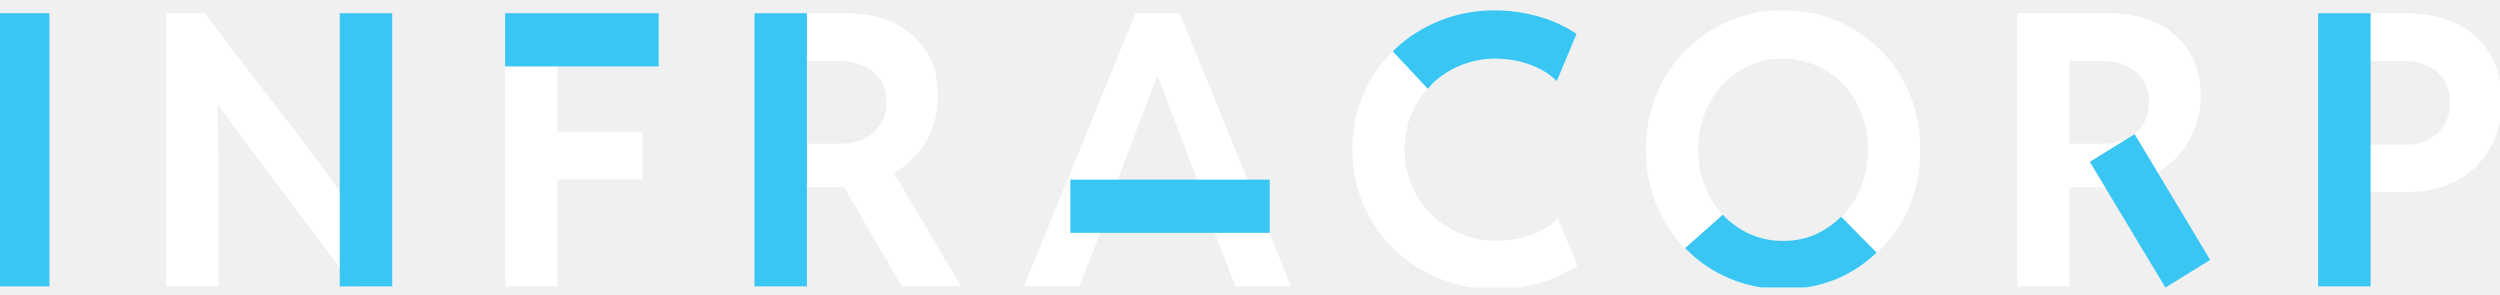
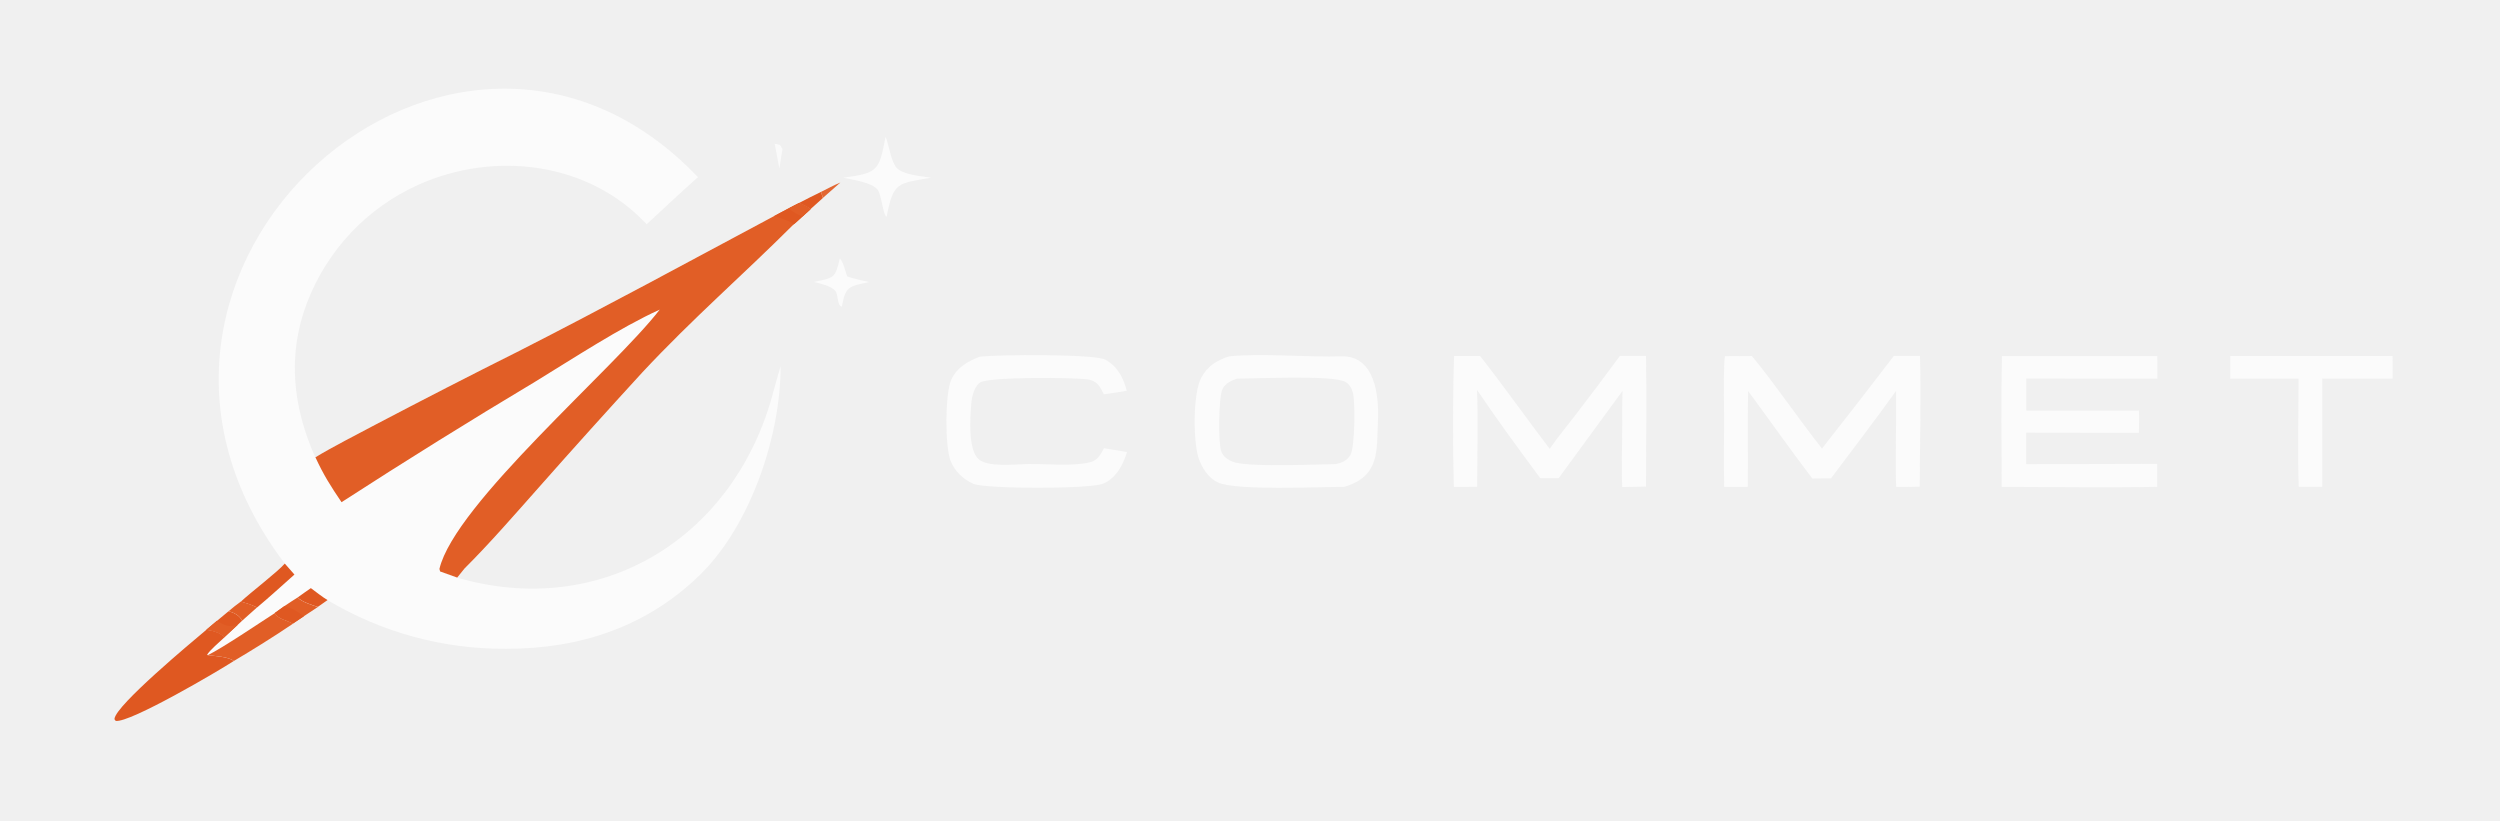
- <svg xmlns="http://www.w3.org/2000/svg" width="187" height="22" viewBox="0 0 187 22" fill="none">
-   <g clip-path="url(#clip0_35_731)">
-     <path d="M-0.229 21.421V0.988H3.698V21.421H-0.229Z" fill="#39C6F3" />
-     <path d="M12.432 21.421V0.988H15.291L23.828 12.092L25.402 14.323H25.527L25.434 9.709V0.988H29.345V21.421H26.485L18.005 10.165L16.389 7.918H16.28L16.348 12.633V21.421H12.437H12.432Z" fill="white" />
-     <path d="M37.787 21.421V0.988H49.276V4.553H41.698V9.861H48.059V13.425H41.698V21.421H37.787Z" fill="white" />
-     <path d="M56.435 21.421V0.988H60.346V21.421H56.435ZM59.171 14.019V10.748H62.905C63.579 10.748 64.174 10.617 64.682 10.36C65.19 10.102 65.594 9.74 65.879 9.273C66.164 8.806 66.309 8.265 66.309 7.645C66.309 6.684 65.982 5.928 65.325 5.377C64.667 4.826 63.807 4.553 62.74 4.553H59.171V0.988H63.356C64.641 0.988 65.796 1.23 66.822 1.708C67.847 2.185 68.66 2.884 69.261 3.802C69.862 4.721 70.163 5.834 70.163 7.157C70.163 8.48 69.852 9.598 69.23 10.638C68.609 11.677 67.723 12.496 66.563 13.105C65.402 13.714 64.024 14.019 62.419 14.019H59.165H59.171ZM67.459 21.421L62.823 13.452L65.765 11.095L71.893 21.421H67.464H67.459Z" fill="white" />
-     <path d="M76.592 21.421L84.937 0.988H88.231L96.576 21.421H92.417L90.283 15.945L89.925 14.434L86.631 5.771H86.522L83.227 14.434L82.87 15.945L80.736 21.421H76.592ZM81.062 16.985V13.646H92.101V16.985H81.062Z" fill="white" />
-     <path d="M111.889 21.642C110.423 21.642 109.04 21.379 107.745 20.86C106.45 20.34 105.311 19.605 104.321 18.665C103.332 17.725 102.555 16.612 101.995 15.336C101.436 14.061 101.156 12.675 101.156 11.178C101.156 9.682 101.436 8.286 101.995 7.015C102.555 5.745 103.327 4.642 104.306 3.708C105.285 2.773 106.419 2.049 107.704 1.54C108.988 1.03 110.356 0.768 111.806 0.768C112.884 0.768 113.951 0.915 115.013 1.204C116.075 1.492 117.049 1.933 117.934 2.526L116.458 6.06C115.94 5.545 115.272 5.136 114.453 4.831C113.635 4.527 112.775 4.38 111.863 4.38C110.952 4.38 110.128 4.543 109.32 4.863C108.512 5.183 107.782 5.65 107.144 6.249C106.507 6.847 106 7.561 105.627 8.391C105.254 9.22 105.067 10.134 105.067 11.142C105.067 12.15 105.248 13.042 105.606 13.877C105.963 14.712 106.466 15.441 107.098 16.061C107.73 16.68 108.46 17.158 109.294 17.505C110.128 17.851 111.014 18.019 111.962 18.019C112.511 18.019 113.065 17.956 113.635 17.83C114.205 17.704 114.738 17.52 115.241 17.268C115.743 17.017 116.168 16.712 116.515 16.339L117.991 19.862C117.126 20.445 116.153 20.886 115.08 21.185C114.008 21.484 112.941 21.637 111.895 21.637L111.889 21.642Z" fill="white" />
-     <path d="M133.397 21.642C131.957 21.642 130.615 21.379 129.367 20.854C128.118 20.329 127.031 19.589 126.093 18.639C125.156 17.689 124.42 16.576 123.897 15.31C123.374 14.045 123.109 12.675 123.109 11.194C123.109 9.714 123.374 8.359 123.897 7.089C124.42 5.818 125.15 4.721 126.083 3.776C127.015 2.831 128.108 2.096 129.351 1.566C130.595 1.036 131.931 0.768 133.366 0.768C134.801 0.768 136.179 1.036 137.422 1.566C138.665 2.096 139.758 2.836 140.69 3.776C141.623 4.716 142.348 5.824 142.866 7.089C143.384 8.354 143.638 9.724 143.638 11.205C143.638 12.685 143.379 14.04 142.866 15.31C142.353 16.581 141.628 17.683 140.69 18.639C139.753 19.594 138.67 20.329 137.427 20.854C136.184 21.379 134.842 21.642 133.392 21.642H133.397ZM133.356 18.024C134.267 18.024 135.106 17.846 135.878 17.5C136.65 17.153 137.323 16.665 137.904 16.045C138.484 15.426 138.934 14.701 139.25 13.877C139.566 13.053 139.727 12.155 139.727 11.194C139.727 10.233 139.566 9.309 139.24 8.485C138.914 7.661 138.463 6.942 137.888 6.327C137.313 5.713 136.634 5.241 135.857 4.899C135.08 4.558 134.246 4.385 133.356 4.385C132.465 4.385 131.646 4.553 130.879 4.899C130.113 5.246 129.445 5.718 128.87 6.327C128.295 6.936 127.844 7.656 127.518 8.485C127.191 9.315 127.025 10.218 127.025 11.194C127.025 12.171 127.186 13.053 127.512 13.882C127.839 14.712 128.284 15.441 128.854 16.061C129.424 16.68 130.092 17.163 130.864 17.51C131.636 17.857 132.465 18.03 133.361 18.03L133.356 18.024Z" fill="white" />
-     <path d="M150.885 21.421V0.988H154.796V21.421H150.885ZM153.62 14.019V10.748H157.355C158.028 10.748 158.624 10.617 159.131 10.36C159.639 10.102 160.043 9.74 160.328 9.273C160.613 8.806 160.758 8.265 160.758 7.645C160.758 6.684 160.432 5.928 159.774 5.377C159.116 4.826 158.256 4.553 157.189 4.553H153.62V0.988H157.805C159.09 0.988 160.245 1.23 161.271 1.708C162.296 2.185 163.11 2.884 163.711 3.802C164.311 4.721 164.612 5.834 164.612 7.157C164.612 8.48 164.301 9.598 163.68 10.638C163.058 11.677 162.172 12.496 161.012 13.105C159.851 13.714 158.474 14.019 156.868 14.019H153.615H153.62ZM161.908 21.421L157.272 13.452L160.214 11.095L165.254 19.326L161.913 21.421H161.908Z" fill="white" />
-     <path d="M173.406 21.421V0.988H177.317V21.421H173.406ZM176.494 14.365V10.832H179.886C180.57 10.832 181.166 10.695 181.674 10.422C182.181 10.149 182.57 9.771 182.849 9.294C183.129 8.816 183.269 8.265 183.269 7.645C183.269 6.684 182.948 5.928 182.311 5.377C181.674 4.826 180.809 4.553 179.726 4.553H176.499V0.988H179.975C181.451 0.988 182.725 1.256 183.797 1.792C184.87 2.327 185.693 3.083 186.268 4.065C186.843 5.046 187.128 6.196 187.128 7.514C187.128 8.832 186.838 10.055 186.253 11.084C185.667 12.113 184.849 12.916 183.797 13.494C182.746 14.071 181.513 14.36 180.099 14.36H176.504L176.494 14.365Z" fill="white" />
-     <path d="M25.414 21.421V0.988H29.34V21.421H25.414Z" fill="#39C6F3" />
-     <path d="M49.273 4.968H37.783V0.988H49.273V4.968Z" fill="#39C6F3" />
-     <path d="M56.432 21.421V0.988H60.358V21.421H56.432Z" fill="#39C6F3" />
-     <path d="M161.97 21.511L156.318 12.102L159.67 10.034L165.321 19.442L161.97 21.511Z" fill="#39C6F3" />
-     <path d="M173.396 21.421V0.988H177.323V21.421H173.396Z" fill="#39C6F3" />
-     <path d="M80.062 13.436H94.976V17.416H80.062V13.436Z" fill="#39C6F3" />
-     <path d="M107.138 6.254C107.775 5.655 108.501 5.188 109.314 4.868C110.127 4.548 110.971 4.385 111.857 4.385C112.743 4.385 113.634 4.537 114.447 4.837C115.261 5.136 115.929 5.545 116.452 6.065L117.928 2.532C117.042 1.938 116.069 1.498 115.007 1.209C113.945 0.92 112.878 0.773 111.8 0.773C110.35 0.773 108.982 1.03 107.698 1.545C106.413 2.059 105.279 2.784 104.3 3.713C104.258 3.755 104.227 3.802 104.186 3.844L106.801 6.648C106.915 6.522 107.014 6.38 107.138 6.264V6.254Z" fill="#39C6F3" />
-     <path d="M135.893 17.494C135.121 17.846 134.282 18.019 133.37 18.019C132.459 18.019 131.645 17.846 130.873 17.5C130.107 17.153 129.439 16.675 128.869 16.056L126.051 18.555C126.051 18.555 126.087 18.602 126.108 18.623C127.045 19.573 128.138 20.314 129.382 20.838C130.625 21.363 131.972 21.626 133.412 21.626C134.852 21.626 136.204 21.363 137.447 20.838C138.55 20.371 139.514 19.704 140.374 18.901L137.716 16.208C137.183 16.733 136.582 17.174 135.893 17.484V17.494Z" fill="#39C6F3" />
-   </g>
+ <svg xmlns="http://www.w3.org/2000/svg" id="Camada_1" data-name="Camada 1" viewBox="0 0 296.75 97.37">
  <defs>
-     <clipPath id="clip0_35_731">
-       <rect width="187" height="21" fill="white" transform="translate(0 0.5)" />
-     </clipPath>
+     <style>
+       .cls-1 {
+         fill: #df5821;
+       }
+ 
+       .cls-2 {
+         fill: rgba(225, 94, 38, .94);
+       }
+ 
+       .cls-3 {
+         fill: #e15e26;
+       }
+ 
+       .cls-4 {
+         fill: rgba(251, 251, 251, .99);
+       }
+ 
+       .cls-5 {
+         fill: #fbfbfb;
+       }
+ 
+       .cls-6 {
+         fill: rgba(251, 251, 251, .95);
+       }
+     </style>
  </defs>
+   <path class="cls-5" d="M33.8,66.89C7.33,31.97,54.03-9.2,82.85,21.03c-2.01,1.76-4.1,3.77-6.09,5.59-6.89-7.4-18.02-8.74-27.05-4.71-6.1,2.72-10.87,7.76-13.26,14.01-2.38,6.21-1.69,12.4.98,18.38,1.97-1.2,4.99-2.74,7.06-3.84,5.68-2.98,11.38-5.91,17.12-8.78,10.26-5.23,20.11-10.59,30.26-16.01l1.73-.92,1.26-.65c.46.22.96.42,1.34.75l-.93.85c-.19.17-.91.85-1.08.96-6.05,6.04-11.94,11.12-17.94,17.55-4.15,4.53-8.26,9.09-12.32,13.69-2.74,3.09-5.86,6.68-8.79,9.59l-.87,1.08c16.99,4.92,32.47-4.55,37.28-21.17.38-1.3.69-2.61,1.11-3.9,0,8.26-3.57,18.83-9.52,24.68-6.31,6.21-14.32,8.85-23.04,8.83-7.47.06-14.8-1.94-21.21-5.77l-1.15.81-1.66,1.1-1.3.87c-2.11,1.44-4.8,3.11-7.02,4.43-.64-.51-2.21-.58-3.1-.69l-.06-.06c.22-.44,1.58-1.63,2.03-2.04-.31-.54-1.54-.88-2.14-.9l1.27-1.07,1.36-1.13c.51-.43.93-.77,1.47-1.16,1.2-1.12,4.34-3.51,5.21-4.51Z" />
+   <path class="cls-3" d="M93.6,24.74l1.26-.65c.46.22.96.42,1.34.75l-.93.85c-.19.17-.91.85-1.08.96-6.05,6.04-11.94,11.12-17.94,17.55-4.15,4.53-8.26,9.09-12.32,13.69-2.74,3.09-5.86,6.68-8.79,9.59l-.87,1.08-2.03-.73-.08-.3c1.82-7.71,20.77-23.79,26.15-30.78-4.7,2.13-10.27,5.8-14.74,8.53-7.76,4.64-15.44,9.42-23.03,14.33-1.3-1.92-2.13-3.23-3.1-5.33,1.97-1.2,4.99-2.74,7.06-3.84,5.68-2.98,11.38-5.91,17.12-8.78,10.26-5.23,20.11-10.59,30.26-16.01l1.73-.92Z" />
+   <path class="cls-1" d="M93.6,24.74l1.26-.65c.46.22.96.42,1.34.75l-.93.85c-.19.17-.91.85-1.08.96-.32-.42-1.69-.78-2.31-1l1.73-.92Z" />
+   <path class="cls-3" d="M93.6,24.74l1.26-.65c.46.22.96.42,1.34.75l-.93.85c-.79-.31-.98-.44-1.66-.96Z" />
+   <path class="cls-3" d="M24.66,77.77c1.71-.83,6.22-3.87,7.97-5,.4.73,1.37.82,2.15,1.26-2.11,1.44-4.8,3.11-7.02,4.43-.64-.51-2.21-.58-3.1-.69Z" />
+   <path class="cls-1" d="M33.8,66.89l1.15,1.31c-1.45,1.29-2.96,2.67-4.44,3.91-.91-.44-1.02-.4-1.92-.7,1.2-1.12,4.34-3.51,5.21-4.51Z" />
+   <path class="cls-3" d="M33.75,71.95c.52-.36,1.05-.69,1.58-1.03.47.52,1.72.92,2.4,1.13l-1.66,1.1-1.3.87c-.78-.44-1.75-.53-2.15-1.26l1.13-.81Z" />
+   <path class="cls-1" d="M33.75,71.95c.98.26,1.51.59,2.32,1.2l-1.3.87c-.78-.44-1.75-.53-2.15-1.26l1.13-.81Z" />
+   <path class="cls-1" d="M25.76,73.69l1.36-1.13c.65.14,1.33.51,1.62,1.12l-.47.44-1.66,1.54c-.31-.54-1.54-.88-2.14-.9l1.27-1.07Z" />
+   <path class="cls-3" d="M24.48,74.77l1.27-1.07c.81.44,1.3.79,2.2.52l.13-.04c.06-.02.12-.04.18-.05l-1.66,1.54c-.31-.54-1.54-.88-2.14-.9Z" />
+   <path class="cls-1" d="M35.33,70.92c.52-.37,1.04-.75,1.57-1.11.54.4,1.43,1.1,1.98,1.42l-1.15.81c-.67-.2-1.93-.61-2.4-1.13Z" />
+   <path class="cls-3" d="M27.12,72.56c.51-.43.93-.77,1.47-1.16.9.3,1.01.26,1.92.7l-1.77,1.58c-.29-.61-.97-.98-1.62-1.12Z" />
+   <path class="cls-5" d="M145.91,42.3c3.76-.39,9.46.12,13.31,0,4-.12,4.49,4.68,4.34,7.71-.17,3.42.3,6.51-4,7.78-3,0-12.87.47-14.99-.52-1.11-.52-1.9-1.72-2.28-2.85-.68-2-.69-7.67.27-9.53.74-1.43,1.87-2.12,3.34-2.59ZM158.59,55.09c.72-.17,1.3-.41,1.7-1.08.53-.89.61-6.29.29-7.43-.14-.5-.43-1.01-.9-1.26-1.59-.82-10.49-.37-12.85-.38-.7.25-1.39.55-1.73,1.26-.45.96-.53,6.43-.12,7.43.23.57.75.94,1.31,1.17,1.75.7,9.88.31,12.31.29Z" />
+   <path class="cls-5" d="M224.8,42.25h3.1c.16,4.76-.02,10.65-.03,15.52-.88.04-1.89.02-2.79.03-.11-2.15-.02-5.11-.02-7.33v-4.06c-2.49,3.47-5.16,6.96-7.72,10.37l-2.22.02c-2.52-3.31-5.13-7.01-7.62-10.39-.08,3.74,0,7.62-.04,11.38h-2.8c-.08-3.17.02-6.52-.02-9.73-.02-1.21-.06-4.76.11-5.78l3.2-.02c2.68,3.23,5.59,7.54,8.32,10.98,2.87-3.64,5.71-7.3,8.52-10.98Z" />
+   <path class="cls-5" d="M172.6,42.26h3.09c2.73,3.48,5.53,7.43,8.26,11.02.71-1.08,2.23-2.94,3.06-4.02,1.78-2.32,3.54-4.66,5.27-7.01h3.1c.1,5.07,0,10.43,0,15.51l-2.82.05c-.11-2.05,0-5.21,0-7.34,0-1.38-.02-2.7.04-4.08l-7.59,10.37h-2.18c-2.48-3.35-5.18-7.02-7.51-10.48.15,3.46.02,7.96.02,11.5l-2.77.02c-.13-4.45-.13-11.1.03-15.53Z" />
+   <path class="cls-5" d="M237.65,42.27h18.42s.01,2.68.01,2.68l-15.56-.02v3.81s13.37,0,13.37,0c.04.76,0,1.85,0,2.63h-6.5s-6.88-.01-6.88-.01v3.74s15.55-.04,15.55-.04v2.73c-6,.11-12.44.01-18.46,0,0-5.08-.09-10.46.03-15.52Z" />
+   <path class="cls-5" d="M116.33,42.33c2.03-.23,13.61-.34,14.89.37,1.46.81,2.11,2.14,2.53,3.68-.77.16-1.92.3-2.72.42-.15-.29-.3-.59-.48-.87-.3-.46-.75-.76-1.29-.87-1.39-.27-12.02-.36-12.96.36-.7.54-.97,1.78-1.02,2.6-.12,1.66-.38,5.22.83,6.44,1.04,1.05,4.46.64,5.93.62,2.25-.03,5.16.29,7.29-.19.91-.2,1.32-.92,1.71-1.69l2.74.46c-.09.29-.19.58-.31.86-.48,1.2-1.3,2.4-2.55,2.9-1.61.64-13.94.63-15.38.01-1.17-.5-2.23-1.52-2.7-2.71-.68-1.7-.68-7.99.08-9.65.67-1.47,1.96-2.18,3.4-2.74Z" />
+   <path class="cls-5" d="M264.72,42.26h19.27c.04.77.01,1.87.02,2.68h-8.36s0,4.49,0,4.49v8.35h-2.79c-.15-3.97-.02-8.79-.02-12.83h-8.11s0-2.69,0-2.69Z" />
+   <path class="cls-1" d="M24.48,74.77c.6.01,1.83.35,2.14.9-.45.41-1.81,1.6-2.03,2.04l.06.06c.89.11,2.45.18,3.1.69-1.81,1.18-12.32,7.36-14.01,7.11-.07-.09-.16-.14-.15-.26.21-1.64,9.15-9.08,10.89-10.54Z" />
+   <path class="cls-4" d="M105.11,16.25c.31.53.62,2.83,1.28,3.63.73.87,2.97,1.03,4.13,1.21-3.99.71-4.47.48-5.28,4.65-.43-.21-.61-2.66-1.06-3.22-.71-.88-2.98-1.19-4.1-1.42,4.09-.58,4.26-.75,5.03-4.84Z" />
+   <path class="cls-5" d="M99.68,30.68c.38.3.69,1.58.87,2.12.79.3,1.78.49,2.61.68-2.35.52-2.79.45-3.23,2.9-.58-.03-.41-1.4-.75-1.82-.56-.67-1.76-.87-2.57-1.09,2.38-.52,2.53-.4,3.07-2.79Z" />
+   <path class="cls-1" d="M97.45,22.78l.23.72-1.49,1.34c-.38-.33-.88-.53-1.34-.75.86-.45,1.73-.89,2.6-1.31Z" />
+   <path class="cls-6" d="M91.96,17.06l.62.14.3.5-.37,2.29-.55-2.93Z" />
+   <path class="cls-2" d="M97.45,22.78c.75-.38,1.54-.8,2.31-1.12l-2.08,1.83-.23-.72Z" />
</svg>
